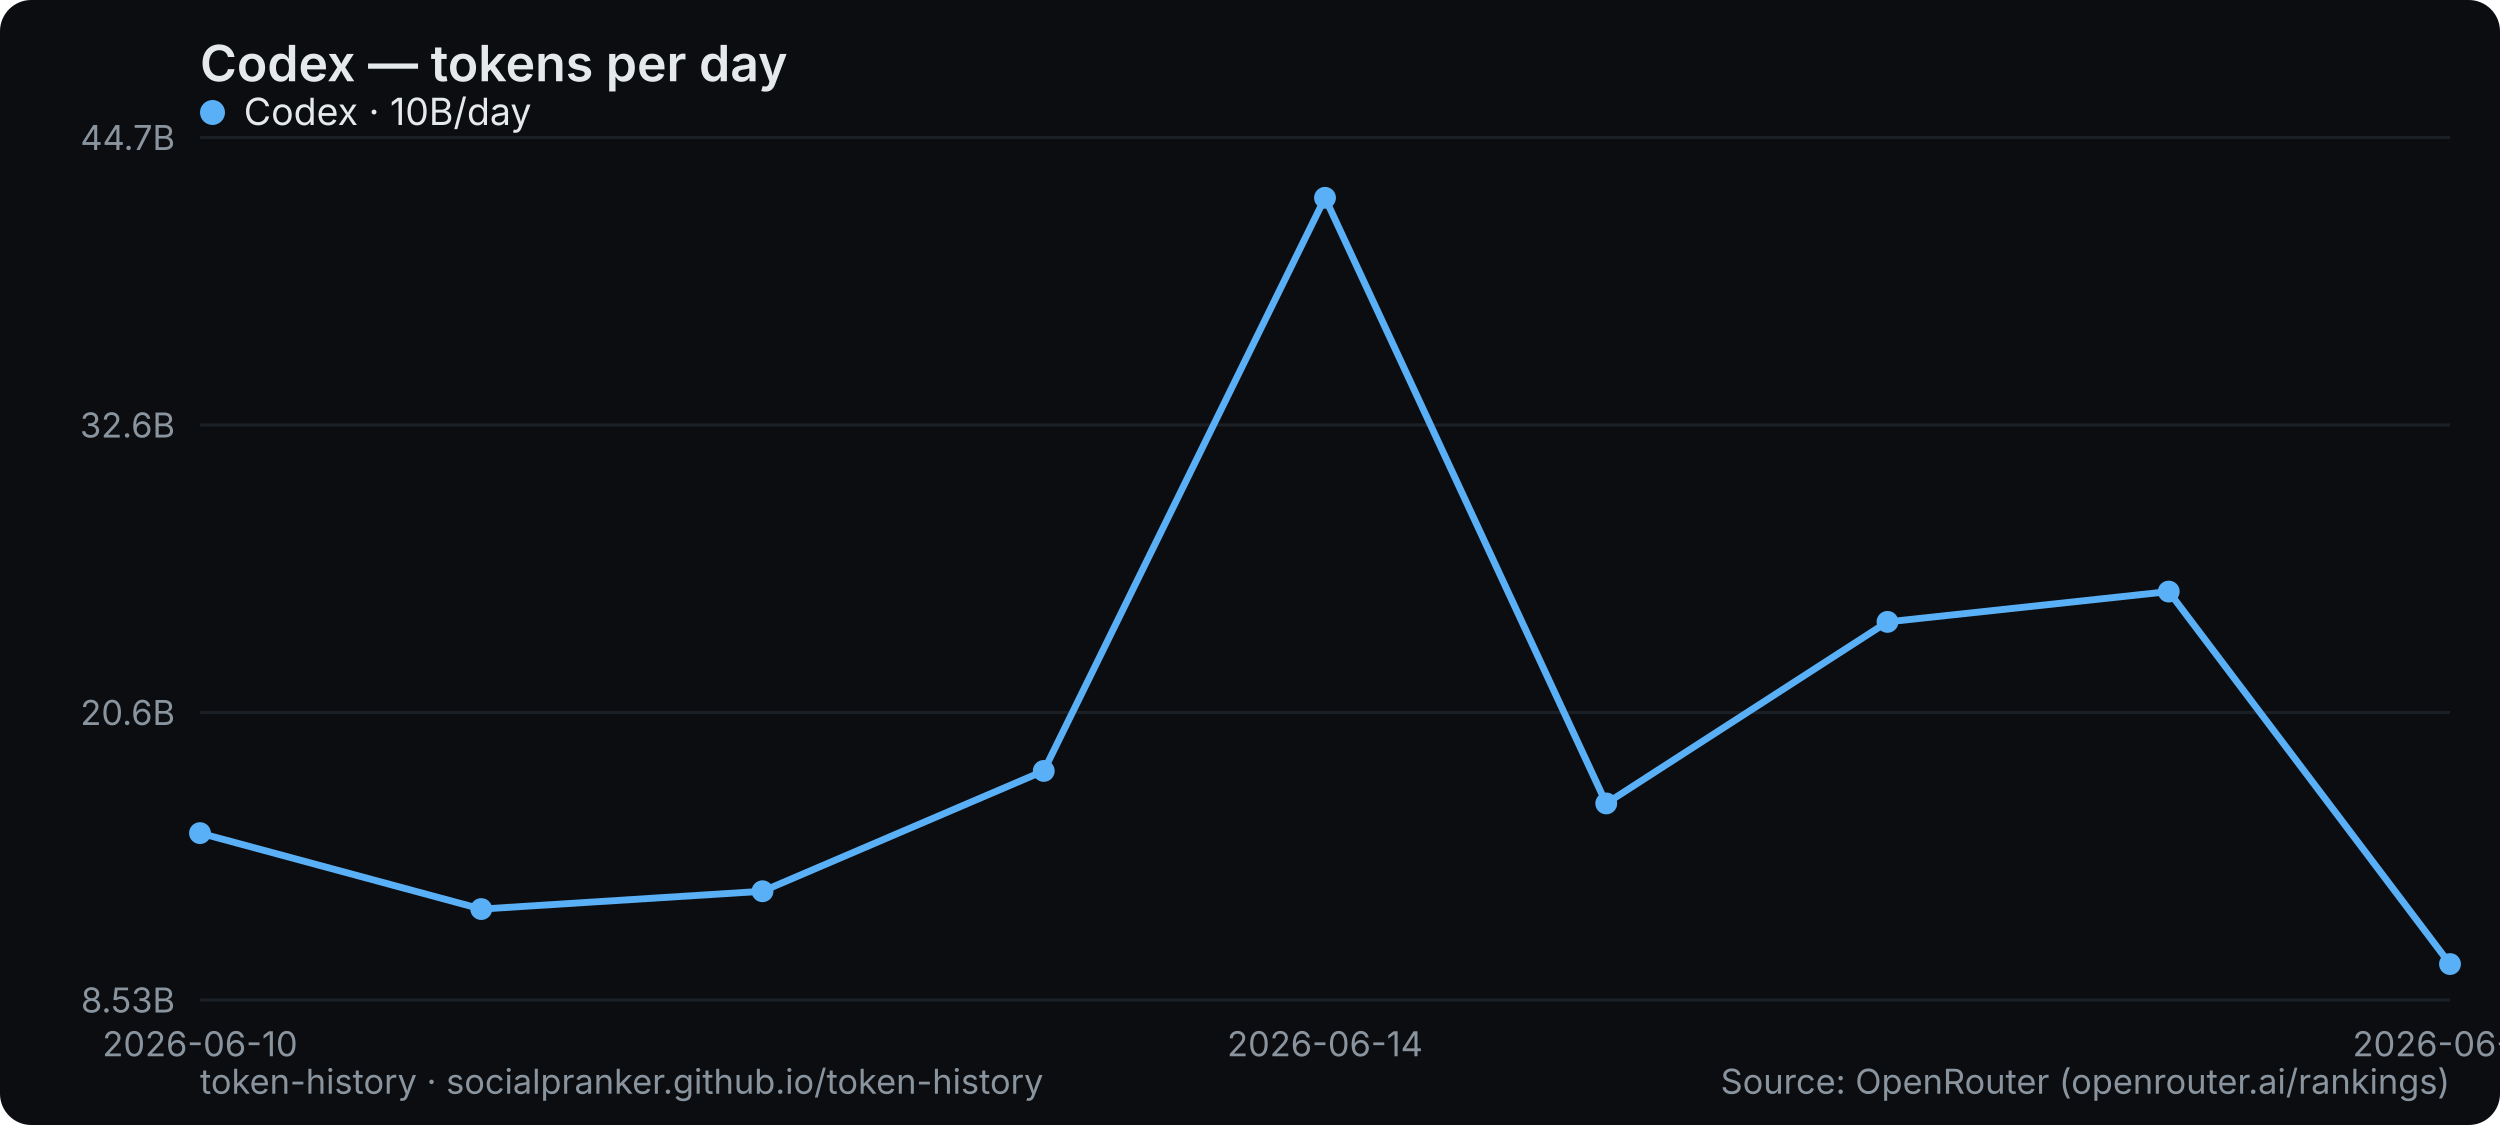
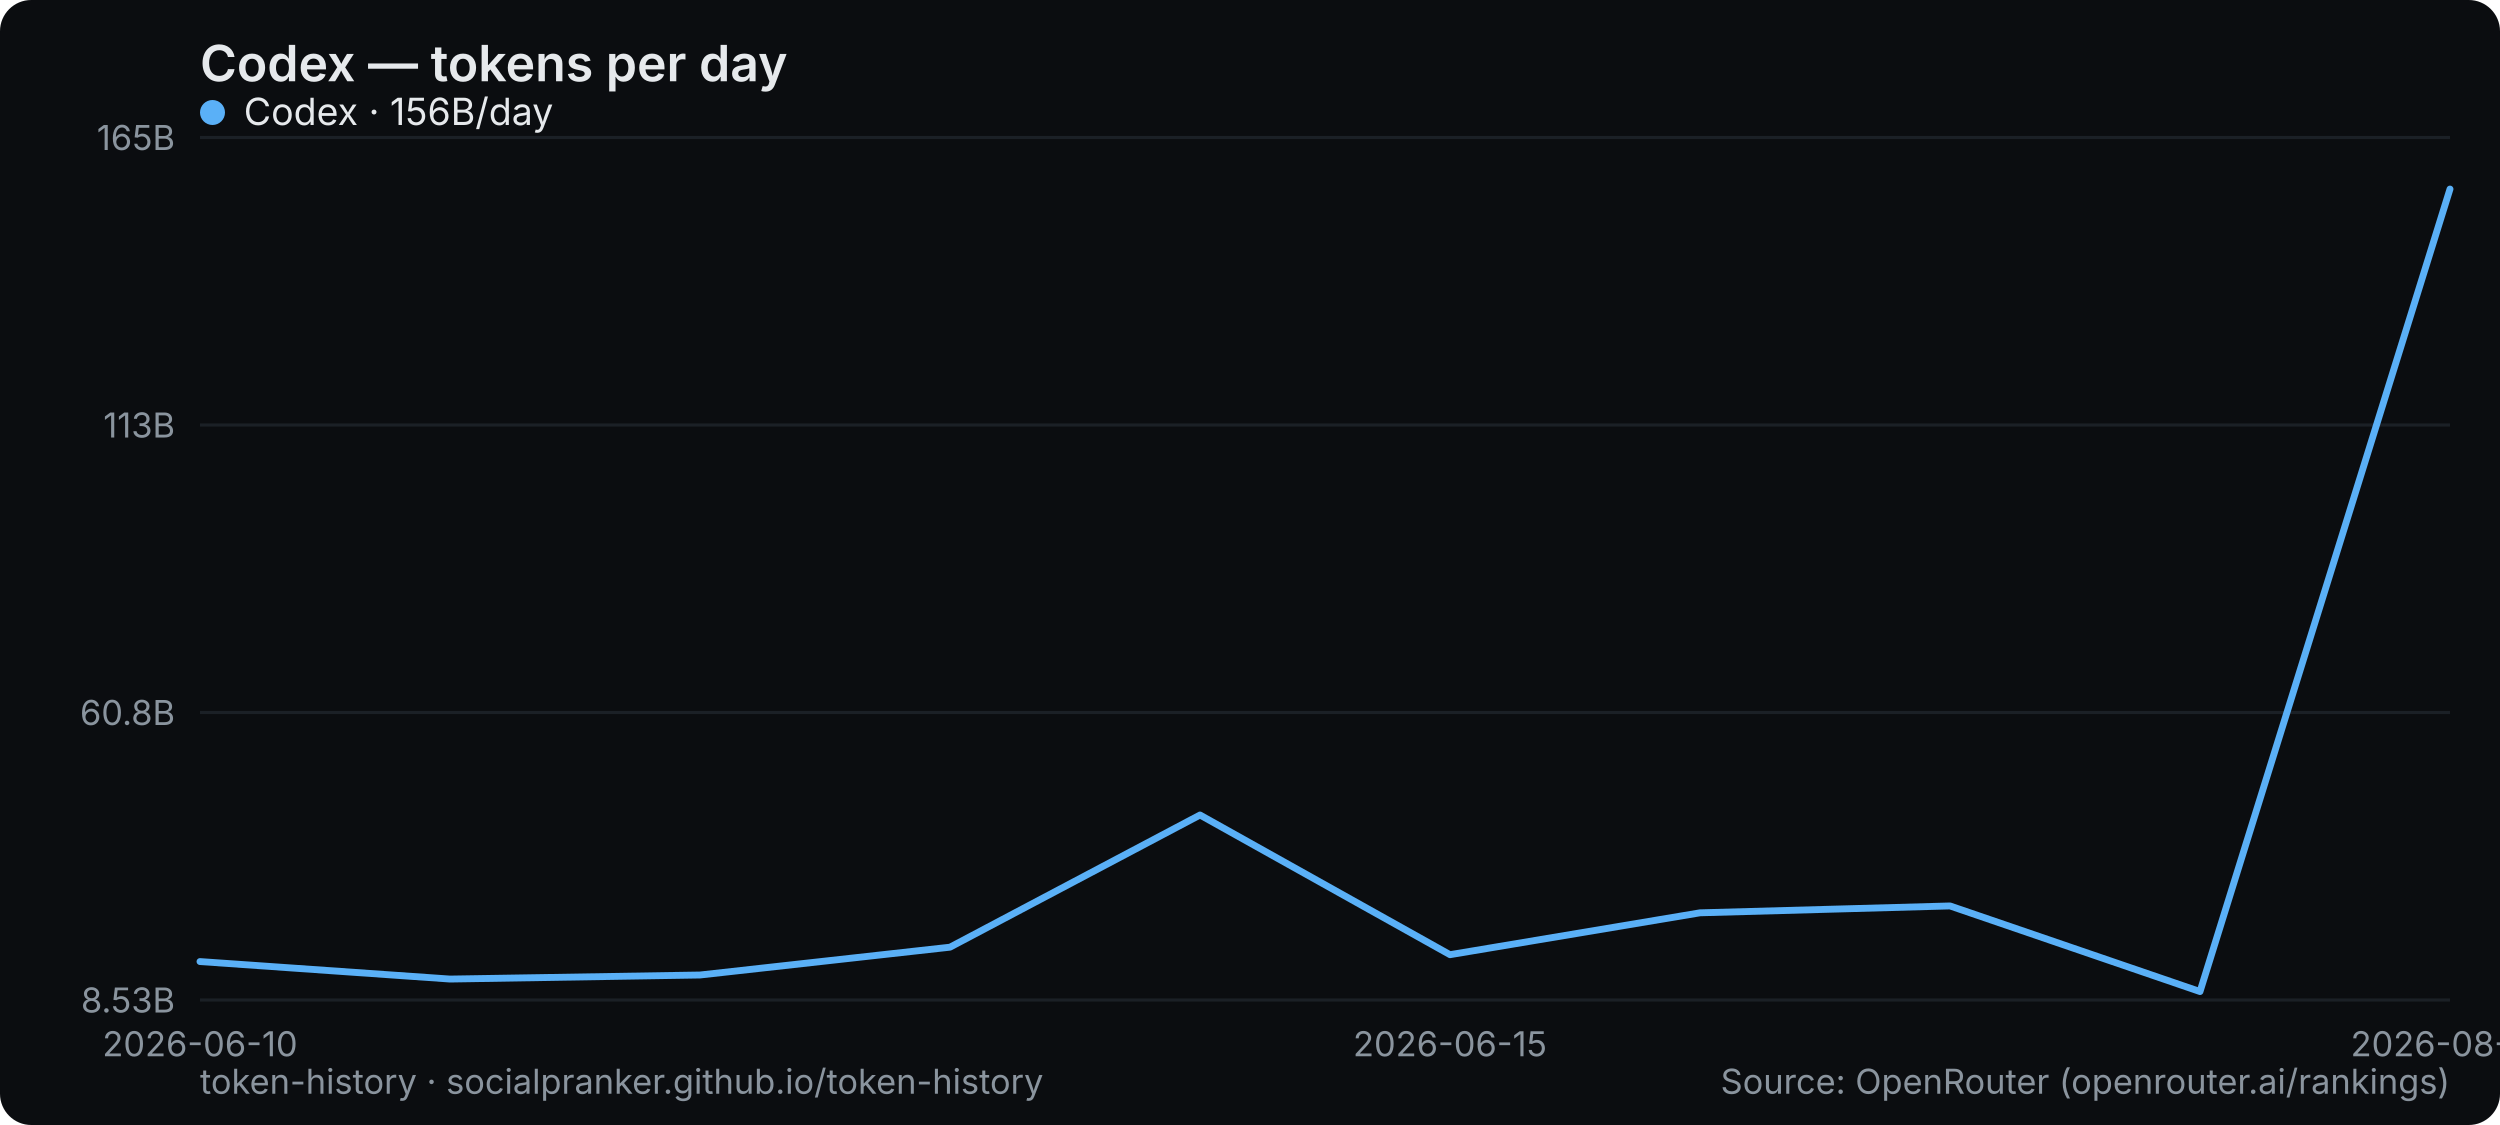
<svg xmlns="http://www.w3.org/2000/svg" width="800" height="360" viewBox="0 0 800 360" role="img" aria-label="Codex — tokens per day">
  <rect width="800" height="360" rx="10" fill="#0b0d10" />
  <text x="64" y="26" font-family="system-ui,-apple-system,Segoe UI,sans-serif" font-size="16" font-weight="600" fill="#e6e9ec">Codex — tokens per day</text>
  <line x1="64" y1="320" x2="784" y2="320" stroke="#1b2026" stroke-width="1" />
  <text x="56" y="324" text-anchor="end" font-family="system-ui,-apple-system,Segoe UI,sans-serif" font-size="11" fill="#8a949e">8.53B</text>
  <line x1="64" y1="228" x2="784" y2="228" stroke="#1b2026" stroke-width="1" />
-   <text x="56" y="232" text-anchor="end" font-family="system-ui,-apple-system,Segoe UI,sans-serif" font-size="11" fill="#8a949e">20.6B</text>
+   <text x="56" y="232" text-anchor="end" font-family="system-ui,-apple-system,Segoe UI,sans-serif" font-size="11" fill="#8a949e">60.8B</text>
  <line x1="64" y1="136" x2="784" y2="136" stroke="#1b2026" stroke-width="1" />
-   <text x="56" y="140" text-anchor="end" font-family="system-ui,-apple-system,Segoe UI,sans-serif" font-size="11" fill="#8a949e">32.6B</text>
+   <text x="56" y="140" text-anchor="end" font-family="system-ui,-apple-system,Segoe UI,sans-serif" font-size="11" fill="#8a949e">113B</text>
  <line x1="64" y1="44" x2="784" y2="44" stroke="#1b2026" stroke-width="1" />
-   <text x="56" y="48" text-anchor="end" font-family="system-ui,-apple-system,Segoe UI,sans-serif" font-size="11" fill="#8a949e">44.7B</text>
+   <text x="56" y="48" text-anchor="end" font-family="system-ui,-apple-system,Segoe UI,sans-serif" font-size="11" fill="#8a949e">165B</text>
  <text x="64" y="338" text-anchor="middle" font-family="system-ui,-apple-system,Segoe UI,sans-serif" font-size="11" fill="#8a949e">2026-06-10</text>
-   <text x="424" y="338" text-anchor="middle" font-family="system-ui,-apple-system,Segoe UI,sans-serif" font-size="11" fill="#8a949e">2026-06-14</text>
-   <text x="784" y="338" text-anchor="middle" font-family="system-ui,-apple-system,Segoe UI,sans-serif" font-size="11" fill="#8a949e">2026-06-18</text>
-   <polyline points="64.0,266.6 154.0,290.9 244.0,285.2 334.0,246.7 424.0,63.3 514.0,257.1 604.0,199.0 694.0,189.3 784.0,308.5" fill="none" stroke="#5ab0f7" stroke-width="2.2" stroke-linejoin="round" stroke-linecap="round" />
-   <circle cx="64.0" cy="266.6" r="3.5" fill="#5ab0f7" />
-   <circle cx="154.0" cy="290.9" r="3.5" fill="#5ab0f7" />
-   <circle cx="244.0" cy="285.2" r="3.5" fill="#5ab0f7" />
-   <circle cx="334.0" cy="246.7" r="3.5" fill="#5ab0f7" />
-   <circle cx="424.0" cy="63.3" r="3.5" fill="#5ab0f7" />
-   <circle cx="514.0" cy="257.1" r="3.5" fill="#5ab0f7" />
-   <circle cx="604.0" cy="199.0" r="3.5" fill="#5ab0f7" />
-   <circle cx="694.0" cy="189.3" r="3.5" fill="#5ab0f7" />
-   <circle cx="784.0" cy="308.5" r="3.5" fill="#5ab0f7" />
+   <text x="464" y="338" text-anchor="middle" font-family="system-ui,-apple-system,Segoe UI,sans-serif" font-size="11" fill="#8a949e">2026-06-15</text>
+   <text x="784" y="338" text-anchor="middle" font-family="system-ui,-apple-system,Segoe UI,sans-serif" font-size="11" fill="#8a949e">2026-08-27</text>
+   <polyline points="64.0,307.7 144.0,313.3 224.0,312.0 304.0,303.1 384.0,260.8 464.0,305.5 544.0,292.1 624.0,289.9 704.0,317.3 784.0,60.5" fill="none" stroke="#5ab0f7" stroke-width="2.2" stroke-linejoin="round" stroke-linecap="round" />
  <g font-family="system-ui,-apple-system,Segoe UI,sans-serif" font-size="12">
    <circle cx="68" cy="36" r="4" fill="#5ab0f7" />
-     <text x="78" y="40" fill="#e6e9ec">Codex · 10B/day</text>
+     <text x="78" y="40" fill="#e6e9ec">Codex · 156B/day</text>
  </g>
  <text x="64" y="350" font-family="system-ui,-apple-system,Segoe UI,sans-serif" font-size="11" fill="#8a949e">token-history · socialpranker.github.io/token-history</text>
  <text x="784" y="350" text-anchor="end" font-family="system-ui,-apple-system,Segoe UI,sans-serif" font-size="11" fill="#8a949e">Source: OpenRouter (openrouter.ai/rankings)</text>
</svg>
